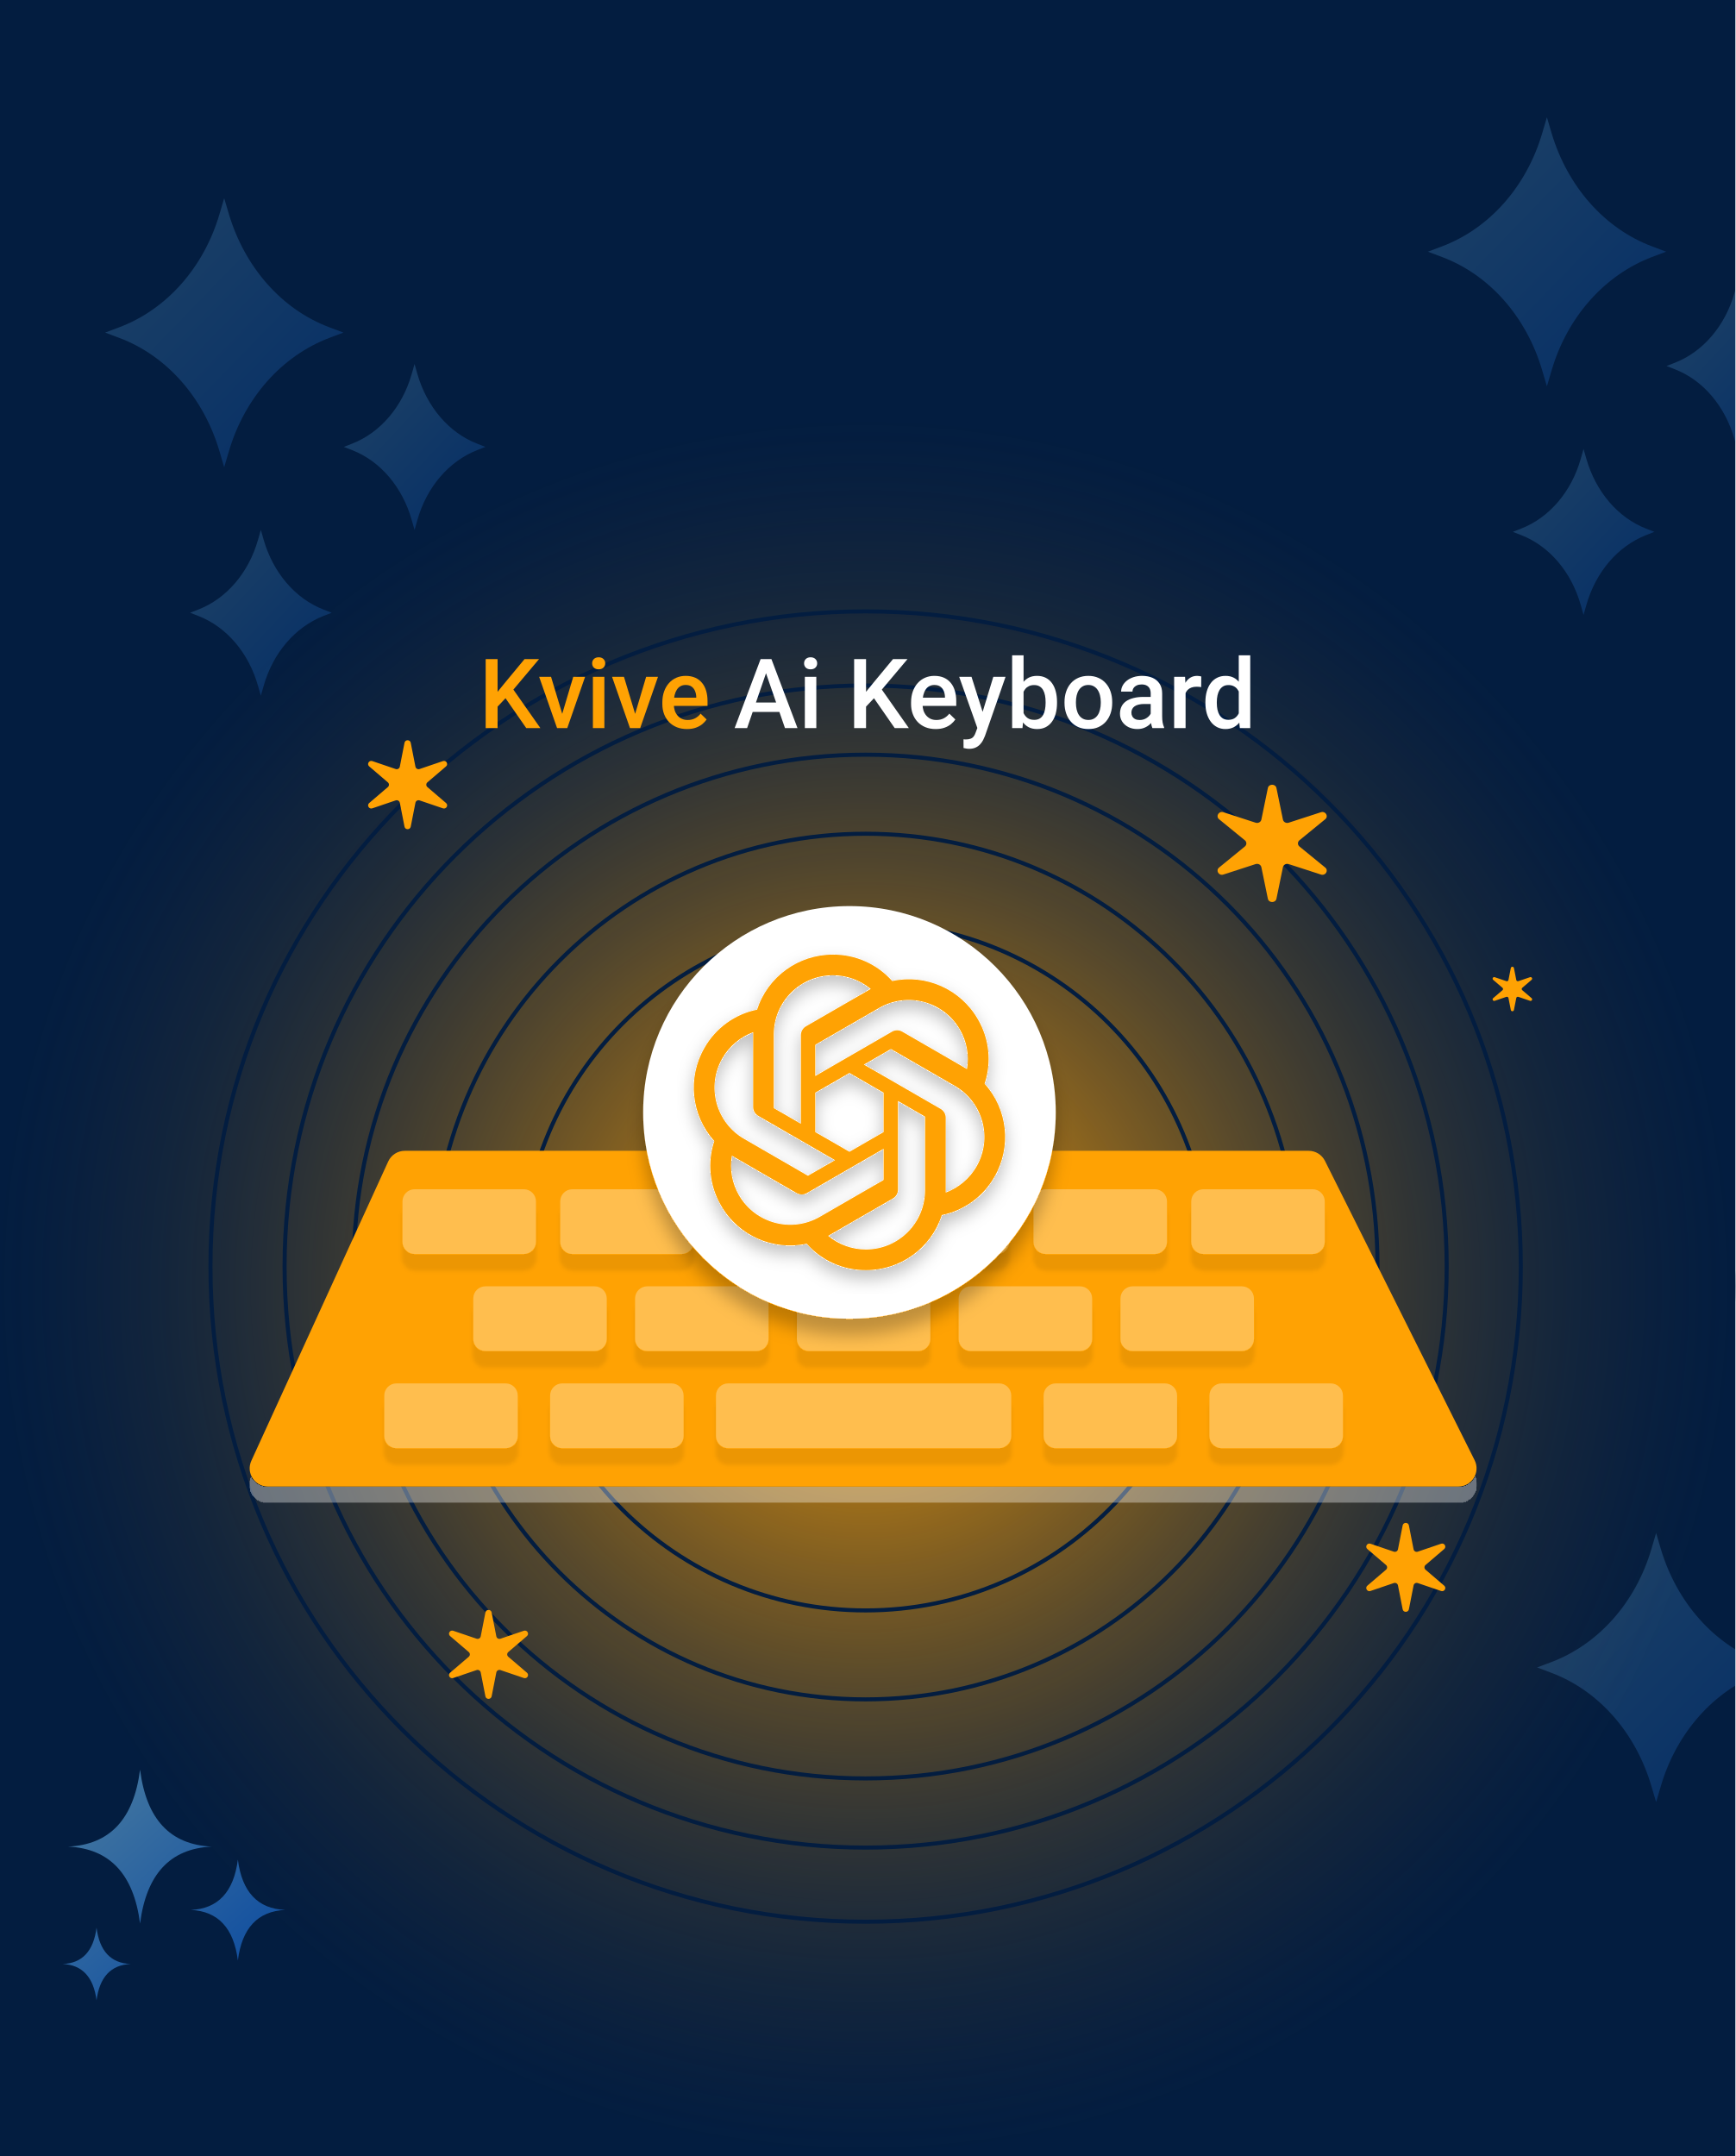
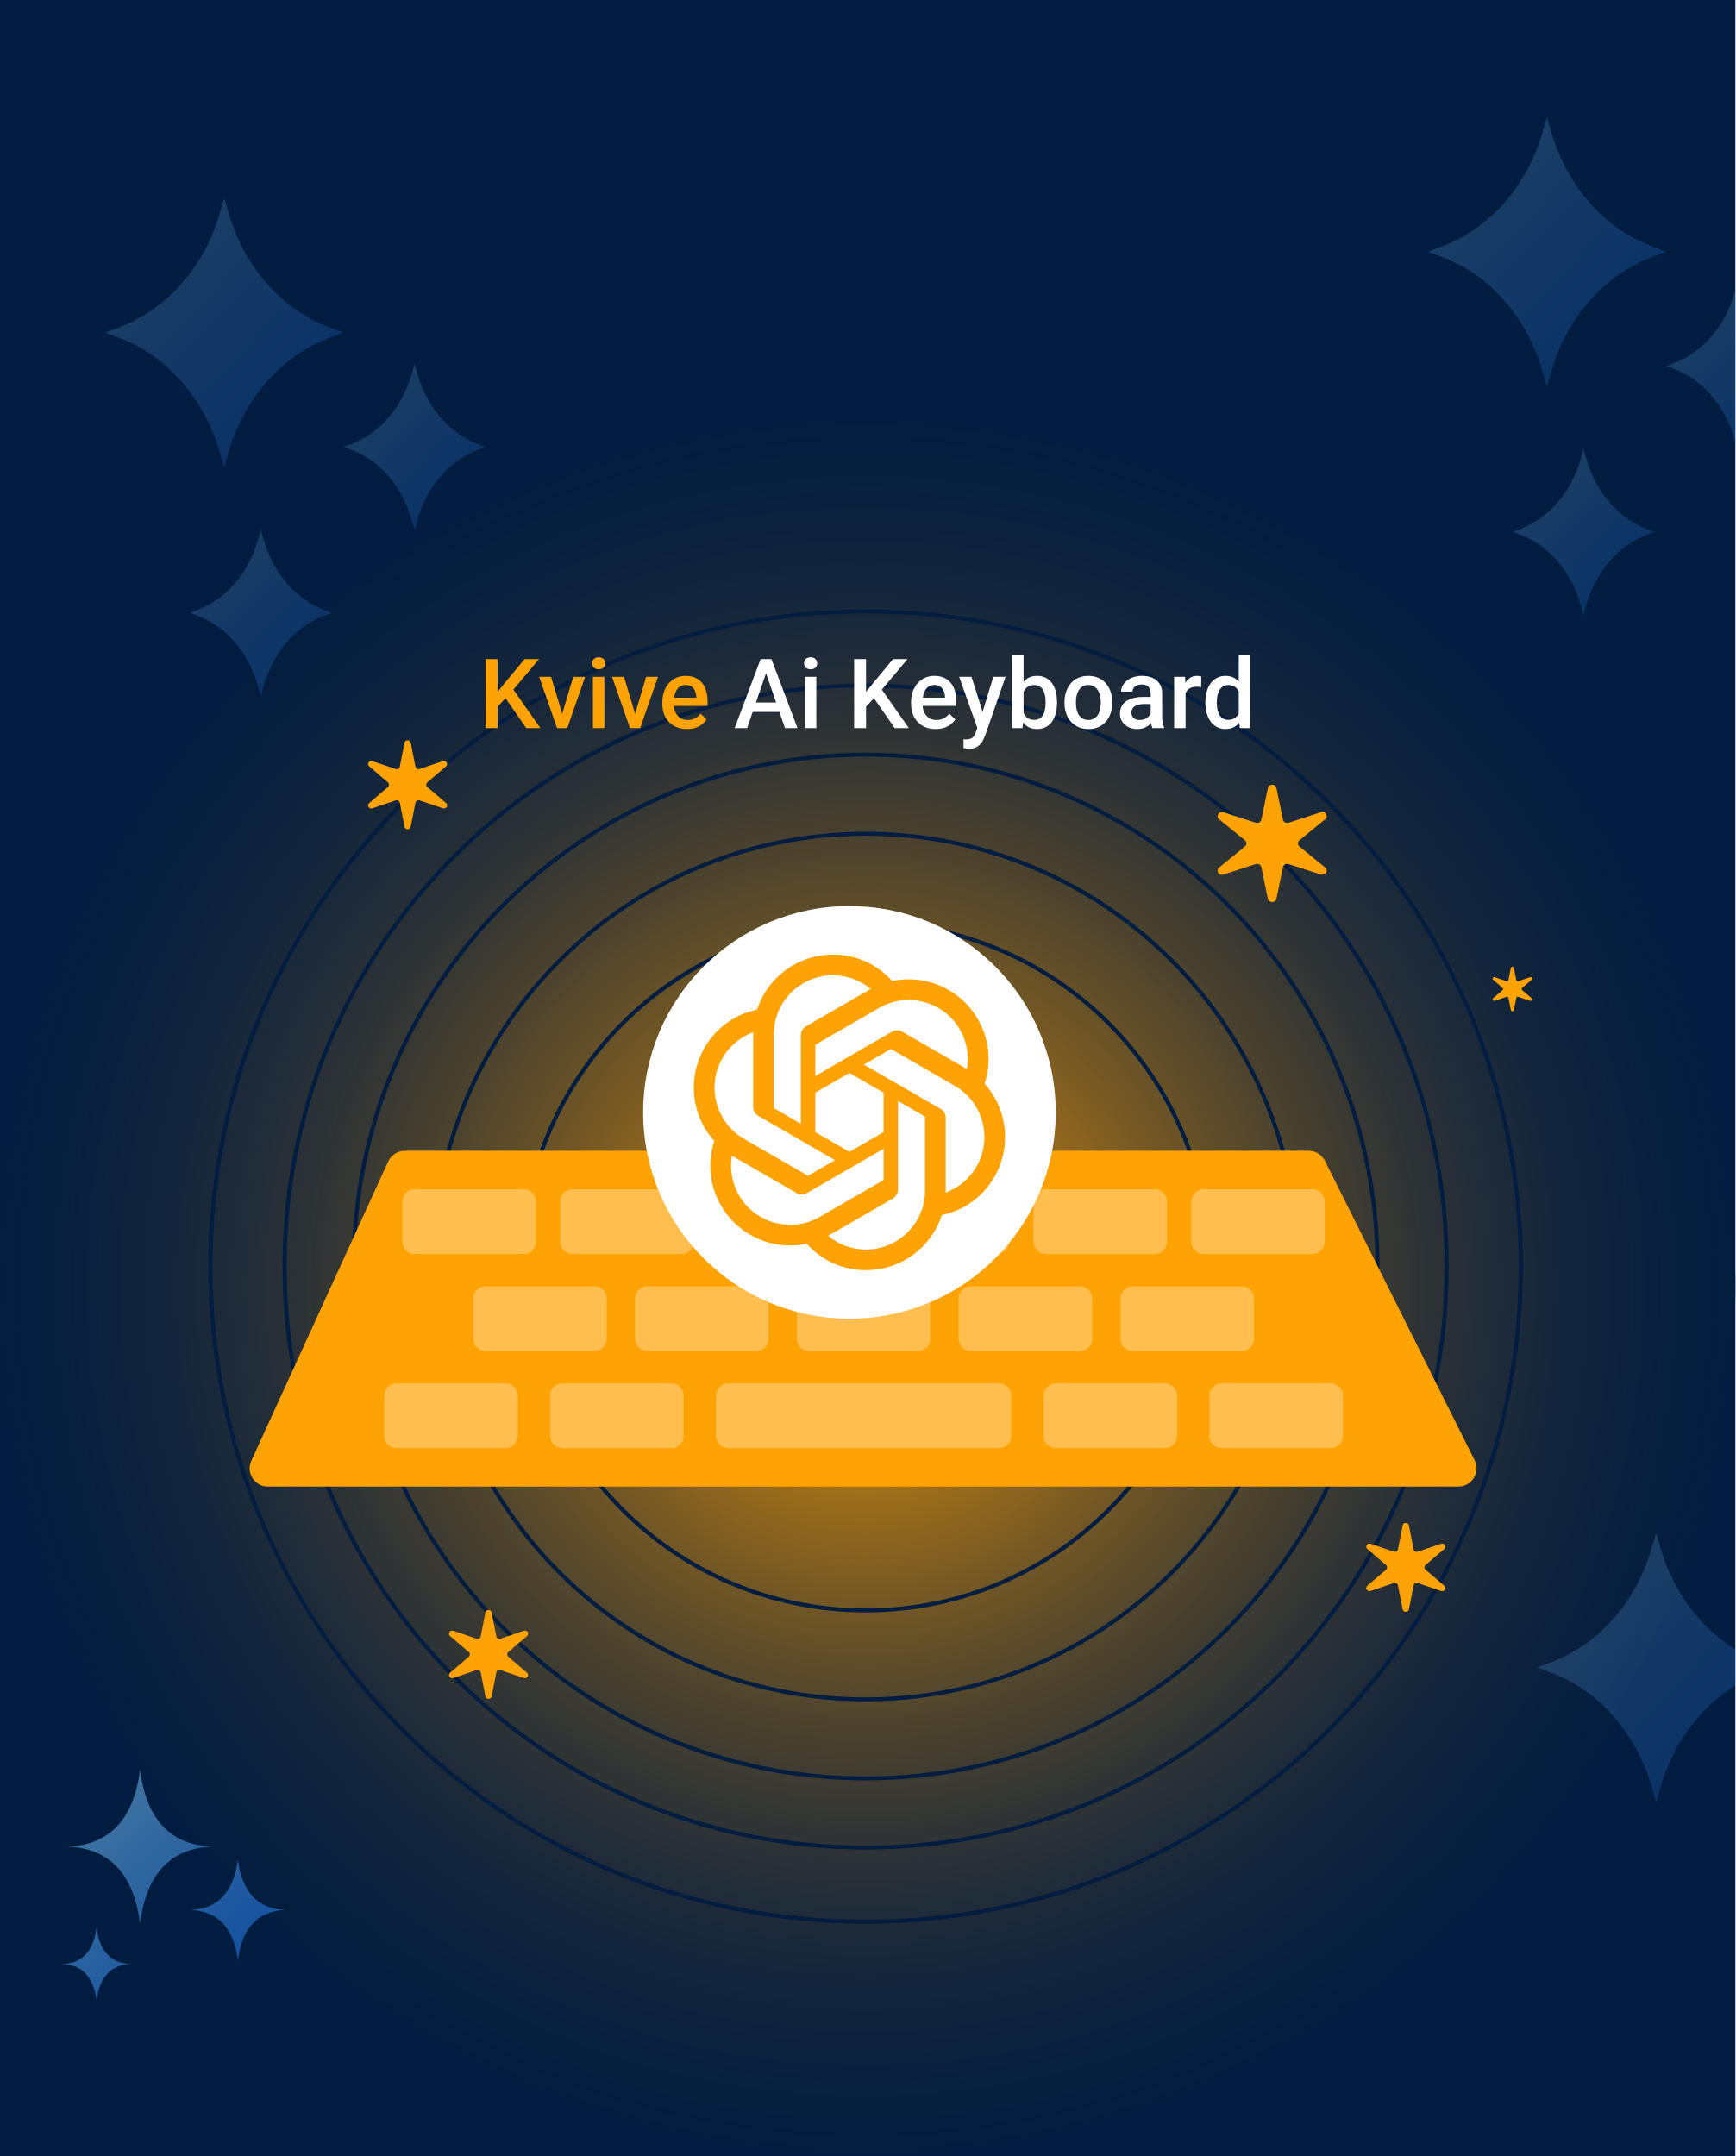
<svg xmlns="http://www.w3.org/2000/svg" width="429" height="533" viewBox="0 0 429 533" fill="none">
  <g clip-path="url(#clip0_759_18098)">
    <rect width="430" height="932" transform="translate(-1 -31)" fill="#031D40" />
    <circle cx="214" cy="318" r="214.5" fill="url(#paint0_radial_759_18098)" stroke="#031D40" />
    <circle cx="214" cy="313.114" r="85.011" stroke="#031D40" />
    <circle cx="214" cy="313.114" r="107" stroke="#031D40" />
    <circle cx="214" cy="313.114" r="126.545" stroke="#031D40" />
    <circle cx="214" cy="313.114" r="143.648" stroke="#031D40" />
    <circle cx="214" cy="313.114" r="161.972" stroke="#031D40" />
    <path opacity="0.2" d="M81.426 80.913C69.688 76.515 60.529 66.115 56.582 52.922L55.424 49L54.266 52.922C50.371 66.175 41.159 76.515 29.474 80.913L26 82.22L29.474 83.528C41.212 87.925 50.371 98.325 54.266 111.578L55.424 115.5L56.582 111.578C60.477 98.325 69.688 87.985 81.426 83.528L84.9 82.22L81.426 80.913Z" fill="url(#paint1_linear_759_18098)" />
    <path opacity="0.2" d="M117.936 109.676C110.961 106.964 105.518 100.552 103.172 92.418L102.484 90L101.796 92.418C99.482 100.589 94.008 106.964 87.064 109.676L85 110.482L87.064 111.288C94.039 113.999 99.482 120.411 101.796 128.582L102.484 131L103.172 128.582C105.487 120.411 110.961 114.036 117.936 111.288L120 110.482L117.936 109.676Z" fill="url(#paint2_linear_759_18098)" />
    <path opacity="0.2" d="M79.936 150.676C72.961 147.964 67.518 141.552 65.172 133.418L64.484 131L63.796 133.418C61.482 141.589 56.008 147.964 49.064 150.676L47 151.482L49.064 152.288C56.039 154.999 61.482 161.411 63.796 169.582L64.484 172L65.172 169.582C67.487 161.411 72.961 155.036 79.936 152.288L82 151.482L79.936 150.676Z" fill="url(#paint3_linear_759_18098)" />
    <path opacity="0.2" d="M408.426 60.913C396.688 56.515 387.529 46.115 383.582 32.922L382.424 29L381.266 32.922C377.371 46.175 368.159 56.515 356.474 60.913L353 62.22L356.474 63.528C368.212 67.925 377.371 78.325 381.266 91.578L382.424 95.5L383.582 91.578C387.477 78.325 396.688 67.985 408.426 63.528L411.9 62.22L408.426 60.913Z" fill="url(#paint4_linear_759_18098)" />
    <path opacity="0.2" d="M444.936 89.676C437.961 86.964 432.518 80.552 430.172 72.418L429.484 70L428.796 72.418C426.482 80.589 421.008 86.964 414.064 89.676L412 90.482L414.064 91.288C421.039 93.999 426.482 100.411 428.796 108.582L429.484 111L430.172 108.582C432.487 100.411 437.961 94.036 444.936 91.288L447 90.482L444.936 89.676Z" fill="url(#paint5_linear_759_18098)" />
    <path opacity="0.2" d="M406.936 130.676C399.961 127.964 394.518 121.552 392.172 113.418L391.484 111L390.796 113.418C388.482 121.589 383.008 127.964 376.064 130.676L374 131.482L376.064 132.288C383.039 134.999 388.482 141.411 390.796 149.582L391.484 152L392.172 149.582C394.487 141.411 399.961 135.036 406.936 132.288L409 131.482L406.936 130.676Z" fill="url(#paint6_linear_759_18098)" />
    <path opacity="0.2" d="M435.426 410.913C423.688 406.515 414.529 396.115 410.582 382.922L409.424 379L408.266 382.922C404.371 396.175 395.159 406.515 383.474 410.913L380 412.22L383.474 413.528C395.212 417.925 404.371 428.325 408.266 441.578L409.424 445.5L410.582 441.578C414.477 428.325 423.688 417.985 435.426 413.528L438.9 412.22L435.426 410.913Z" fill="url(#paint7_linear_759_18098)" />
    <g opacity="0.5">
      <path fill-rule="evenodd" clip-rule="evenodd" d="M34.624 437.5C36.186 449.722 42.026 456.038 52.346 456.513C42.025 456.988 36.186 463.371 34.624 475.525C33.062 463.371 27.155 456.987 16.834 456.513C27.155 456.037 33.062 449.723 34.624 437.5Z" fill="url(#paint8_linear_759_18098)" />
      <path fill-rule="evenodd" clip-rule="evenodd" d="M58.805 459.738C59.824 467.683 63.694 471.892 70.484 472.164C63.694 472.504 59.823 476.646 58.805 484.658C57.786 476.645 53.916 472.504 47.193 472.164C53.916 471.893 57.786 467.683 58.805 459.738Z" fill="url(#paint9_linear_759_18098)" />
      <path fill-rule="evenodd" clip-rule="evenodd" d="M23.867 476.574C24.614 482.346 27.398 485.333 32.287 485.537C27.399 485.741 24.614 488.796 23.867 494.5C23.121 488.796 20.337 485.741 15.516 485.537C20.337 485.333 23.121 482.346 23.867 476.574Z" fill="url(#paint10_linear_759_18098)" />
    </g>
    <path d="M123.012 162.938V180H120.07V162.938H123.012ZM133.266 162.938L126.352 171.152L122.414 175.324L121.898 172.406L124.711 168.938L129.68 162.938H133.266ZM130.102 180L124.488 171.914L126.516 169.91L133.594 180H130.102ZM138.609 177.762L141.715 167.32H144.645L140.238 180H138.41L138.609 177.762ZM136.23 167.32L139.395 177.809L139.547 180H137.719L133.289 167.32H136.23ZM149.414 167.32V180H146.578V167.32H149.414ZM146.391 163.992C146.391 163.562 146.531 163.207 146.812 162.926C147.102 162.637 147.5 162.492 148.008 162.492C148.508 162.492 148.902 162.637 149.191 162.926C149.48 163.207 149.625 163.562 149.625 163.992C149.625 164.414 149.48 164.766 149.191 165.047C148.902 165.328 148.508 165.469 148.008 165.469C147.5 165.469 147.102 165.328 146.812 165.047C146.531 164.766 146.391 164.414 146.391 163.992ZM156.633 177.762L159.738 167.32H162.668L158.262 180H156.434L156.633 177.762ZM154.254 167.32L157.418 177.809L157.57 180H155.742L151.312 167.32H154.254ZM169.84 180.234C168.902 180.234 168.055 180.082 167.297 179.777C166.547 179.465 165.906 179.031 165.375 178.477C164.852 177.922 164.449 177.27 164.168 176.52C163.887 175.77 163.746 174.961 163.746 174.094V173.625C163.746 172.633 163.891 171.734 164.18 170.93C164.469 170.125 164.871 169.438 165.387 168.867C165.902 168.289 166.512 167.848 167.215 167.543C167.918 167.238 168.68 167.086 169.5 167.086C170.406 167.086 171.199 167.238 171.879 167.543C172.559 167.848 173.121 168.277 173.566 168.832C174.02 169.379 174.355 170.031 174.574 170.789C174.801 171.547 174.914 172.383 174.914 173.297V174.504H165.117V172.477H172.125V172.254C172.109 171.746 172.008 171.27 171.82 170.824C171.641 170.379 171.363 170.02 170.988 169.746C170.613 169.473 170.113 169.336 169.488 169.336C169.02 169.336 168.602 169.438 168.234 169.641C167.875 169.836 167.574 170.121 167.332 170.496C167.09 170.871 166.902 171.324 166.77 171.855C166.645 172.379 166.582 172.969 166.582 173.625V174.094C166.582 174.648 166.656 175.164 166.805 175.641C166.961 176.109 167.188 176.52 167.484 176.871C167.781 177.223 168.141 177.5 168.562 177.703C168.984 177.898 169.465 177.996 170.004 177.996C170.684 177.996 171.289 177.859 171.82 177.586C172.352 177.312 172.812 176.926 173.203 176.426L174.691 177.867C174.418 178.266 174.062 178.648 173.625 179.016C173.188 179.375 172.652 179.668 172.02 179.895C171.395 180.121 170.668 180.234 169.84 180.234Z" fill="#FFA203" />
    <path d="M189.797 165.211L184.699 180H181.617L188.039 162.938H190.008L189.797 165.211ZM194.062 180L188.953 165.211L188.73 162.938H190.711L197.156 180H194.062ZM193.816 173.672V176.004H184.535V173.672H193.816ZM201.809 167.32V180H198.973V167.32H201.809ZM198.785 163.992C198.785 163.562 198.926 163.207 199.207 162.926C199.496 162.637 199.895 162.492 200.402 162.492C200.902 162.492 201.297 162.637 201.586 162.926C201.875 163.207 202.02 163.562 202.02 163.992C202.02 164.414 201.875 164.766 201.586 165.047C201.297 165.328 200.902 165.469 200.402 165.469C199.895 165.469 199.496 165.328 199.207 165.047C198.926 164.766 198.785 164.414 198.785 163.992ZM214.102 162.938V180H211.16V162.938H214.102ZM224.355 162.938L217.441 171.152L213.504 175.324L212.988 172.406L215.801 168.938L220.77 162.938H224.355ZM221.191 180L215.578 171.914L217.605 169.91L224.684 180H221.191ZM231.328 180.234C230.391 180.234 229.543 180.082 228.785 179.777C228.035 179.465 227.395 179.031 226.863 178.477C226.34 177.922 225.938 177.27 225.656 176.52C225.375 175.77 225.234 174.961 225.234 174.094V173.625C225.234 172.633 225.379 171.734 225.668 170.93C225.957 170.125 226.359 169.438 226.875 168.867C227.391 168.289 228 167.848 228.703 167.543C229.406 167.238 230.168 167.086 230.988 167.086C231.895 167.086 232.688 167.238 233.367 167.543C234.047 167.848 234.609 168.277 235.055 168.832C235.508 169.379 235.844 170.031 236.062 170.789C236.289 171.547 236.402 172.383 236.402 173.297V174.504H226.605V172.477H233.613V172.254C233.598 171.746 233.496 171.27 233.309 170.824C233.129 170.379 232.852 170.02 232.477 169.746C232.102 169.473 231.602 169.336 230.977 169.336C230.508 169.336 230.09 169.438 229.723 169.641C229.363 169.836 229.062 170.121 228.82 170.496C228.578 170.871 228.391 171.324 228.258 171.855C228.133 172.379 228.07 172.969 228.07 173.625V174.094C228.07 174.648 228.145 175.164 228.293 175.641C228.449 176.109 228.676 176.52 228.973 176.871C229.27 177.223 229.629 177.5 230.051 177.703C230.473 177.898 230.953 177.996 231.492 177.996C232.172 177.996 232.777 177.859 233.309 177.586C233.84 177.312 234.301 176.926 234.691 176.426L236.18 177.867C235.906 178.266 235.551 178.648 235.113 179.016C234.676 179.375 234.141 179.668 233.508 179.895C232.883 180.121 232.156 180.234 231.328 180.234ZM242.121 178.617L245.566 167.32H248.59L243.504 181.934C243.387 182.246 243.234 182.586 243.047 182.953C242.859 183.32 242.613 183.668 242.309 183.996C242.012 184.332 241.641 184.602 241.195 184.805C240.75 185.016 240.211 185.121 239.578 185.121C239.328 185.121 239.086 185.098 238.852 185.051C238.625 185.012 238.41 184.969 238.207 184.922L238.195 182.766C238.273 182.773 238.367 182.781 238.477 182.789C238.594 182.797 238.688 182.801 238.758 182.801C239.227 182.801 239.617 182.742 239.93 182.625C240.242 182.516 240.496 182.336 240.691 182.086C240.895 181.836 241.066 181.5 241.207 181.078L242.121 178.617ZM240.176 167.32L243.188 176.812L243.691 179.789L241.734 180.293L237.129 167.32H240.176ZM250.219 162H253.043V177.293L252.773 180H250.219V162ZM261.316 173.543V173.789C261.316 174.727 261.211 175.59 261 176.379C260.797 177.16 260.484 177.84 260.062 178.418C259.648 178.996 259.133 179.445 258.516 179.766C257.906 180.078 257.199 180.234 256.395 180.234C255.605 180.234 254.918 180.086 254.332 179.789C253.746 179.492 253.254 179.07 252.855 178.523C252.465 177.977 252.148 177.324 251.906 176.566C251.664 175.809 251.492 174.973 251.391 174.059V173.273C251.492 172.352 251.664 171.516 251.906 170.766C252.148 170.008 252.465 169.355 252.855 168.809C253.254 168.254 253.742 167.828 254.32 167.531C254.906 167.234 255.59 167.086 256.371 167.086C257.184 167.086 257.898 167.242 258.516 167.555C259.141 167.867 259.66 168.312 260.074 168.891C260.488 169.461 260.797 170.141 261 170.93C261.211 171.719 261.316 172.59 261.316 173.543ZM258.492 173.789V173.543C258.492 172.973 258.445 172.438 258.352 171.938C258.258 171.43 258.102 170.984 257.883 170.602C257.672 170.219 257.383 169.918 257.016 169.699C256.656 169.473 256.207 169.359 255.668 169.359C255.168 169.359 254.738 169.445 254.379 169.617C254.02 169.789 253.719 170.023 253.477 170.32C253.234 170.617 253.043 170.961 252.902 171.352C252.77 171.742 252.68 172.164 252.633 172.617V174.738C252.703 175.324 252.852 175.863 253.078 176.355C253.312 176.84 253.641 177.23 254.062 177.527C254.484 177.816 255.027 177.961 255.691 177.961C256.215 177.961 256.656 177.855 257.016 177.645C257.375 177.434 257.66 177.141 257.871 176.766C258.09 176.383 258.246 175.938 258.34 175.43C258.441 174.922 258.492 174.375 258.492 173.789ZM263.168 173.801V173.531C263.168 172.617 263.301 171.77 263.566 170.988C263.832 170.199 264.215 169.516 264.715 168.938C265.223 168.352 265.84 167.898 266.566 167.578C267.301 167.25 268.129 167.086 269.051 167.086C269.98 167.086 270.809 167.25 271.535 167.578C272.27 167.898 272.891 168.352 273.398 168.938C273.906 169.516 274.293 170.199 274.559 170.988C274.824 171.77 274.957 172.617 274.957 173.531V173.801C274.957 174.715 274.824 175.562 274.559 176.344C274.293 177.125 273.906 177.809 273.398 178.395C272.891 178.973 272.273 179.426 271.547 179.754C270.82 180.074 269.996 180.234 269.074 180.234C268.145 180.234 267.312 180.074 266.578 179.754C265.852 179.426 265.234 178.973 264.727 178.395C264.219 177.809 263.832 177.125 263.566 176.344C263.301 175.562 263.168 174.715 263.168 173.801ZM265.992 173.531V173.801C265.992 174.371 266.051 174.91 266.168 175.418C266.285 175.926 266.469 176.371 266.719 176.754C266.969 177.137 267.289 177.438 267.68 177.656C268.07 177.875 268.535 177.984 269.074 177.984C269.598 177.984 270.051 177.875 270.434 177.656C270.824 177.438 271.145 177.137 271.395 176.754C271.645 176.371 271.828 175.926 271.945 175.418C272.07 174.91 272.133 174.371 272.133 173.801V173.531C272.133 172.969 272.07 172.438 271.945 171.938C271.828 171.43 271.641 170.98 271.383 170.59C271.133 170.199 270.812 169.895 270.422 169.676C270.039 169.449 269.582 169.336 269.051 169.336C268.52 169.336 268.059 169.449 267.668 169.676C267.285 169.895 266.969 170.199 266.719 170.59C266.469 170.98 266.285 171.43 266.168 171.938C266.051 172.438 265.992 172.969 265.992 173.531ZM284.473 177.457V171.41C284.473 170.957 284.391 170.566 284.227 170.238C284.062 169.91 283.812 169.656 283.477 169.477C283.148 169.297 282.734 169.207 282.234 169.207C281.773 169.207 281.375 169.285 281.039 169.441C280.703 169.598 280.441 169.809 280.254 170.074C280.066 170.34 279.973 170.641 279.973 170.977H277.16C277.16 170.477 277.281 169.992 277.523 169.523C277.766 169.055 278.117 168.637 278.578 168.27C279.039 167.902 279.59 167.613 280.23 167.402C280.871 167.191 281.59 167.086 282.387 167.086C283.34 167.086 284.184 167.246 284.918 167.566C285.66 167.887 286.242 168.371 286.664 169.02C287.094 169.66 287.309 170.465 287.309 171.434V177.07C287.309 177.648 287.348 178.168 287.426 178.629C287.512 179.082 287.633 179.477 287.789 179.812V180H284.895C284.762 179.695 284.656 179.309 284.578 178.84C284.508 178.363 284.473 177.902 284.473 177.457ZM284.883 172.289L284.906 174.035H282.879C282.355 174.035 281.895 174.086 281.496 174.188C281.098 174.281 280.766 174.422 280.5 174.609C280.234 174.797 280.035 175.023 279.902 175.289C279.77 175.555 279.703 175.855 279.703 176.191C279.703 176.527 279.781 176.836 279.938 177.117C280.094 177.391 280.32 177.605 280.617 177.762C280.922 177.918 281.289 177.996 281.719 177.996C282.297 177.996 282.801 177.879 283.23 177.645C283.668 177.402 284.012 177.109 284.262 176.766C284.512 176.414 284.645 176.082 284.66 175.77L285.574 177.023C285.48 177.344 285.32 177.688 285.094 178.055C284.867 178.422 284.57 178.773 284.203 179.109C283.844 179.438 283.41 179.707 282.902 179.918C282.402 180.129 281.824 180.234 281.168 180.234C280.34 180.234 279.602 180.07 278.953 179.742C278.305 179.406 277.797 178.957 277.43 178.395C277.062 177.824 276.879 177.18 276.879 176.461C276.879 175.789 277.004 175.195 277.254 174.68C277.512 174.156 277.887 173.719 278.379 173.367C278.879 173.016 279.488 172.75 280.207 172.57C280.926 172.383 281.746 172.289 282.668 172.289H284.883ZM293.098 169.734V180H290.273V167.32H292.969L293.098 169.734ZM296.977 167.238L296.953 169.863C296.781 169.832 296.594 169.809 296.391 169.793C296.195 169.777 296 169.77 295.805 169.77C295.32 169.77 294.895 169.84 294.527 169.98C294.16 170.113 293.852 170.309 293.602 170.566C293.359 170.816 293.172 171.121 293.039 171.48C292.906 171.84 292.828 172.242 292.805 172.688L292.16 172.734C292.16 171.938 292.238 171.199 292.395 170.52C292.551 169.84 292.785 169.242 293.098 168.727C293.418 168.211 293.816 167.809 294.293 167.52C294.777 167.23 295.336 167.086 295.969 167.086C296.141 167.086 296.324 167.102 296.52 167.133C296.723 167.164 296.875 167.199 296.977 167.238ZM306.246 177.375V162H309.082V180H306.516L306.246 177.375ZM297.996 173.801V173.555C297.996 172.594 298.109 171.719 298.336 170.93C298.562 170.133 298.891 169.449 299.32 168.879C299.75 168.301 300.273 167.859 300.891 167.555C301.508 167.242 302.203 167.086 302.977 167.086C303.742 167.086 304.414 167.234 304.992 167.531C305.57 167.828 306.062 168.254 306.469 168.809C306.875 169.355 307.199 170.012 307.441 170.777C307.684 171.535 307.855 172.379 307.957 173.309V174.094C307.855 175 307.684 175.828 307.441 176.578C307.199 177.328 306.875 177.977 306.469 178.523C306.062 179.07 305.566 179.492 304.98 179.789C304.402 180.086 303.727 180.234 302.953 180.234C302.188 180.234 301.496 180.074 300.879 179.754C300.27 179.434 299.75 178.984 299.32 178.406C298.891 177.828 298.562 177.148 298.336 176.367C298.109 175.578 297.996 174.723 297.996 173.801ZM300.82 173.555V173.801C300.82 174.379 300.871 174.918 300.973 175.418C301.082 175.918 301.25 176.359 301.477 176.742C301.703 177.117 301.996 177.414 302.355 177.633C302.723 177.844 303.16 177.949 303.668 177.949C304.309 177.949 304.836 177.809 305.25 177.527C305.664 177.246 305.988 176.867 306.223 176.391C306.465 175.906 306.629 175.367 306.715 174.773V172.652C306.668 172.191 306.57 171.762 306.422 171.363C306.281 170.965 306.09 170.617 305.848 170.32C305.605 170.016 305.305 169.781 304.945 169.617C304.594 169.445 304.176 169.359 303.691 169.359C303.176 169.359 302.738 169.469 302.379 169.688C302.02 169.906 301.723 170.207 301.488 170.59C301.262 170.973 301.094 171.418 300.984 171.926C300.875 172.434 300.82 172.977 300.82 173.555Z" fill="white" />
-     <g filter="url(#filter0_d_759_18098)">
+     <g>
      <path d="M364.106 361.211L327.106 287.211C326.428 285.856 325.043 285 323.528 285H100.069C98.504 285 97.082 285.913 96.431 287.336L62.59 361.336C61.379 363.986 63.315 367 66.228 367H360.528C363.501 367 365.435 363.871 364.106 361.211Z" fill="#FFA203" />
      <path d="M364.106 361.211L327.106 287.211C326.428 285.856 325.043 285 323.528 285H100.069C98.504 285 97.082 285.913 96.431 287.336L62.59 361.336C61.379 363.986 63.315 367 66.228 367H360.528C363.501 367 365.435 363.871 364.106 361.211Z" stroke="#FFA203" />
    </g>
-     <g opacity="0.3" filter="url(#filter1_d_759_18098)">
+     <g opacity="0.3">
      <rect x="99.5" y="294" width="33" height="16" rx="3" fill="white" />
    </g>
-     <g opacity="0.3" filter="url(#filter2_d_759_18098)">
+     <g opacity="0.3">
      <path d="M138.5 297C138.5 295.343 139.843 294 141.5 294H168.5C170.157 294 171.5 295.343 171.5 297V307C171.5 308.657 170.157 310 168.5 310H141.5C139.843 310 138.5 308.657 138.5 307V297Z" fill="white" />
    </g>
    <rect opacity="0.3" x="177.5" y="294" width="33" height="16" rx="3" fill="white" />
-     <g opacity="0.3" filter="url(#filter3_d_759_18098)">
+     <g opacity="0.3">
      <rect x="216.5" y="294" width="33" height="16" rx="3" fill="white" />
    </g>
-     <g opacity="0.3" filter="url(#filter4_d_759_18098)">
+     <g opacity="0.3">
      <rect x="255.5" y="294" width="33" height="16" rx="3" fill="white" />
    </g>
-     <g opacity="0.3" filter="url(#filter5_d_759_18098)">
+     <g opacity="0.3">
      <rect x="294.5" y="294" width="33" height="16" rx="3" fill="white" />
    </g>
-     <g opacity="0.3" filter="url(#filter6_d_759_18098)">
+     <g opacity="0.3">
      <rect x="117" y="318" width="33" height="16" rx="3" fill="white" />
    </g>
-     <g opacity="0.3" filter="url(#filter7_d_759_18098)">
+     <g opacity="0.3">
      <rect x="157" y="318" width="33" height="16" rx="3" fill="white" />
    </g>
-     <g opacity="0.3" filter="url(#filter8_d_759_18098)">
+     <g opacity="0.3">
      <rect x="197" y="318" width="33" height="16" rx="3" fill="white" />
    </g>
-     <g opacity="0.3" filter="url(#filter9_d_759_18098)">
+     <g opacity="0.3">
      <rect x="237" y="318" width="33" height="16" rx="3" fill="white" />
    </g>
-     <g opacity="0.3" filter="url(#filter10_d_759_18098)">
+     <g opacity="0.3">
      <rect x="277" y="318" width="33" height="16" rx="3" fill="white" />
    </g>
-     <g opacity="0.3" filter="url(#filter11_d_759_18098)">
+     <g opacity="0.3">
      <rect x="95" y="342" width="33" height="16" rx="3" fill="white" />
    </g>
-     <g opacity="0.3" filter="url(#filter12_d_759_18098)">
+     <g opacity="0.3">
      <rect x="136" y="342" width="33" height="16" rx="3" fill="white" />
    </g>
-     <g opacity="0.3" filter="url(#filter13_d_759_18098)">
+     <g opacity="0.3">
      <rect x="177" y="342" width="73" height="16" rx="3" fill="white" />
    </g>
-     <g opacity="0.3" filter="url(#filter14_d_759_18098)">
+     <g opacity="0.3">
      <rect x="258" y="342" width="33" height="16" rx="3" fill="white" />
    </g>
-     <g opacity="0.3" filter="url(#filter15_d_759_18098)">
+     <g opacity="0.3">
      <rect x="299" y="342" width="33" height="16" rx="3" fill="white" />
    </g>
    <path d="M100.003 183.625C100.167 182.792 101.378 182.792 101.542 183.625L102.703 189.534C102.794 189.995 103.277 190.27 103.728 190.117L109.501 188.153C110.316 187.876 110.921 188.91 110.271 189.466L105.658 193.411C105.298 193.719 105.298 194.27 105.658 194.577L110.271 198.522C110.921 199.079 110.316 200.112 109.501 199.835L103.728 197.872C103.277 197.719 102.794 197.994 102.703 198.455L101.542 204.363C101.378 205.197 100.167 205.197 100.003 204.363L98.842 198.455C98.752 197.994 98.268 197.719 97.817 197.872L92.044 199.835C91.23 200.112 90.624 199.079 91.275 198.522L95.887 194.577C96.247 194.27 96.247 193.719 95.887 193.411L91.275 189.466C90.624 188.91 91.23 187.876 92.044 188.153L97.817 190.117C98.268 190.27 98.752 189.995 98.842 189.534L100.003 183.625Z" fill="#FFA203" />
    <path d="M346.765 377.108C346.929 376.275 348.14 376.275 348.304 377.108L349.465 383.017C349.555 383.478 350.039 383.753 350.49 383.6L356.263 381.636C357.078 381.359 357.683 382.393 357.032 382.949L352.42 386.894C352.06 387.202 352.06 387.753 352.42 388.06L357.032 392.005C357.683 392.562 357.078 393.595 356.263 393.318L350.49 391.355C350.039 391.202 349.555 391.477 349.465 391.938L348.304 397.846C348.14 398.68 346.929 398.68 346.765 397.846L345.604 391.938C345.514 391.477 345.03 391.202 344.579 391.355L338.806 393.318C337.991 393.595 337.386 392.562 338.037 392.005L342.649 388.06C343.009 387.753 343.009 387.202 342.649 386.894L338.037 382.949C337.386 382.393 337.991 381.359 338.806 381.636L344.579 383.6C345.03 383.753 345.514 383.478 345.604 383.017L346.765 377.108Z" fill="#FFA203" />
    <path d="M120.003 398.625C120.167 397.792 121.378 397.792 121.542 398.625L122.703 404.534C122.794 404.995 123.277 405.27 123.728 405.117L129.501 403.153C130.316 402.876 130.921 403.91 130.271 404.466L125.658 408.411C125.298 408.719 125.298 409.27 125.658 409.577L130.271 413.522C130.921 414.079 130.316 415.112 129.501 414.835L123.728 412.872C123.277 412.719 122.794 412.994 122.703 413.455L121.542 419.363C121.378 420.197 120.167 420.197 120.003 419.363L118.842 413.455C118.752 412.994 118.268 412.719 117.818 412.872L112.044 414.835C111.229 415.112 110.624 414.079 111.275 413.522L115.887 409.577C116.247 409.27 116.247 408.719 115.887 408.411L111.275 404.466C110.624 403.91 111.229 402.876 112.044 403.153L117.818 405.117C118.268 405.27 118.752 404.995 118.842 404.534L120.003 398.625Z" fill="#FFA203" />
    <path d="M313.437 194.825C313.664 193.725 315.336 193.725 315.563 194.825L317.167 202.617C317.292 203.225 317.96 203.588 318.582 203.386L326.558 200.797C327.683 200.431 328.519 201.794 327.62 202.528L321.249 207.731C320.752 208.137 320.752 208.863 321.249 209.269L327.62 214.472C328.519 215.206 327.683 216.569 326.558 216.203L318.582 213.614C317.96 213.412 317.292 213.775 317.167 214.383L315.563 222.175C315.336 223.275 313.664 223.275 313.437 222.175L311.833 214.383C311.708 213.775 311.04 213.412 310.418 213.614L302.442 216.203C301.317 216.569 300.481 215.206 301.38 214.472L307.751 209.269C308.248 208.863 308.248 208.137 307.751 207.731L301.38 202.528C300.481 201.794 301.317 200.431 302.442 200.797L310.418 203.386C311.04 203.588 311.708 203.225 311.833 202.617L313.437 194.825Z" fill="#FFA203" />
    <path d="M373.502 239.313C373.584 238.896 374.189 238.896 374.271 239.313L374.852 242.267C374.897 242.497 375.139 242.635 375.364 242.558L378.251 241.577C378.658 241.438 378.961 241.955 378.635 242.233L376.329 244.206C376.149 244.36 376.149 244.635 376.329 244.789L378.635 246.761C378.961 247.04 378.658 247.556 378.251 247.418L375.364 246.436C375.139 246.359 374.897 246.497 374.852 246.727L374.271 249.682C374.189 250.099 373.584 250.099 373.502 249.682L372.921 246.727C372.876 246.497 372.634 246.359 372.409 246.436L369.522 247.418C369.115 247.556 368.812 247.04 369.137 246.761L371.444 244.789C371.624 244.635 371.624 244.36 371.444 244.206L369.137 242.233C368.812 241.955 369.115 241.438 369.522 241.577L372.409 242.558C372.634 242.635 372.876 242.497 372.921 242.267L373.502 239.313Z" fill="#FFA203" />
-     <g filter="url(#filter16_d_759_18098)">
+     <g>
      <circle cx="210" cy="275" r="51" fill="white" />
    </g>
-     <g filter="url(#filter17_d_759_18098)">
+     <g>
      <path d="M243.408 267.925C245.177 262.614 244.568 256.795 241.738 251.964C237.482 244.554 228.926 240.741 220.57 242.536C216.853 238.348 211.513 235.966 205.913 236C197.372 235.981 189.794 241.48 187.166 249.607C181.679 250.731 176.943 254.165 174.172 259.033C169.884 266.424 170.861 275.74 176.59 282.077C174.82 287.389 175.429 293.207 178.259 298.038C182.515 305.449 191.071 309.261 199.427 307.467C203.142 311.655 208.485 314.036 214.084 314C222.63 314.021 230.211 308.517 232.839 300.383C238.326 299.26 243.062 295.825 245.833 290.957C250.116 283.567 249.136 274.258 243.41 267.92L243.408 267.925ZM214.089 308.903C210.669 308.908 207.356 307.711 204.731 305.519C204.851 305.456 205.058 305.342 205.192 305.259L220.724 296.289C221.519 295.838 222.006 294.992 222.001 294.078V272.181L228.566 275.971C228.636 276.005 228.683 276.074 228.692 276.152V294.285C228.683 302.348 222.152 308.886 214.089 308.903ZM182.683 295.489C180.97 292.53 180.353 289.061 180.941 285.695C181.055 285.763 181.258 285.887 181.401 285.97L196.933 294.94C197.721 295.401 198.696 295.401 199.485 294.94L218.447 283.991V291.572C218.452 291.65 218.416 291.725 218.355 291.774L202.654 300.839C195.661 304.866 186.73 302.472 182.686 295.489L182.683 295.489ZM178.596 261.585C180.302 258.621 182.996 256.354 186.203 255.177C186.203 255.311 186.196 255.547 186.196 255.713V273.656C186.191 274.567 186.679 275.413 187.471 275.864L206.433 286.811L199.868 290.602C199.802 290.645 199.72 290.653 199.646 290.621L183.944 281.548C176.965 277.507 174.571 268.578 178.593 261.587L178.596 261.585ZM232.529 274.136L213.567 263.186L220.132 259.398C220.197 259.355 220.28 259.347 220.353 259.379L236.056 268.444C243.047 272.483 245.443 281.427 241.404 288.418C239.695 291.377 237.004 293.644 233.799 294.823V276.344C233.806 275.433 233.321 274.589 232.531 274.136H232.529ZM239.062 264.303C238.947 264.232 238.745 264.11 238.601 264.027L223.069 255.057C222.282 254.596 221.307 254.596 220.517 255.057L201.555 266.007V258.426C201.55 258.348 201.587 258.272 201.648 258.223L217.348 249.166C224.341 245.131 233.282 247.532 237.314 254.528C239.018 257.483 239.634 260.941 239.057 264.303H239.062ZM197.987 277.814L191.42 274.024C191.349 273.99 191.303 273.921 191.293 273.843V255.71C191.298 247.637 197.848 241.095 205.921 241.1C209.336 241.1 212.641 242.299 215.266 244.483C215.147 244.546 214.942 244.661 214.806 244.744L199.274 253.714C198.479 254.165 197.991 255.008 197.996 255.922L197.987 277.809V277.814ZM201.553 270.126L209.999 265.248L218.445 270.124V279.876L209.999 284.751L201.553 279.876V270.126Z" fill="#FFA203" />
    </g>
  </g>
  <defs>
-     <filter id="filter0_d_759_18098" x="61.723" y="284.5" width="303.311" height="87" filterUnits="userSpaceOnUse" color-interpolation-filters="sRGB">
-       <feFlood flood-opacity="0" result="BackgroundImageFix" />
-       <feColorMatrix in="SourceAlpha" type="matrix" values="0 0 0 0 0 0 0 0 0 0 0 0 0 0 0 0 0 0 127 0" result="hardAlpha" />
-       <feOffset dy="4" />
-       <feComposite in2="hardAlpha" operator="out" />
-       <feColorMatrix type="matrix" values="0 0 0 0 1 0 0 0 0 1 0 0 0 0 1 0 0 0 0.35 0" />
-       <feBlend mode="normal" in2="BackgroundImageFix" result="effect1_dropShadow_759_18098" />
-       <feBlend mode="normal" in="SourceGraphic" in2="effect1_dropShadow_759_18098" result="shape" />
-     </filter>
-     <filter id="filter1_d_759_18098" x="98.5" y="294" width="35" height="21" filterUnits="userSpaceOnUse" color-interpolation-filters="sRGB">
-       <feFlood flood-opacity="0" result="BackgroundImageFix" />
-       <feColorMatrix in="SourceAlpha" type="matrix" values="0 0 0 0 0 0 0 0 0 0 0 0 0 0 0 0 0 0 127 0" result="hardAlpha" />
-       <feOffset dy="4" />
-       <feGaussianBlur stdDeviation="0.5" />
-       <feComposite in2="hardAlpha" operator="out" />
-       <feColorMatrix type="matrix" values="0 0 0 0 0 0 0 0 0 0 0 0 0 0 0 0 0 0 0.25 0" />
-       <feBlend mode="normal" in2="BackgroundImageFix" result="effect1_dropShadow_759_18098" />
-       <feBlend mode="normal" in="SourceGraphic" in2="effect1_dropShadow_759_18098" result="shape" />
-     </filter>
-     <filter id="filter2_d_759_18098" x="137.5" y="294" width="35" height="21" filterUnits="userSpaceOnUse" color-interpolation-filters="sRGB">
-       <feFlood flood-opacity="0" result="BackgroundImageFix" />
-       <feColorMatrix in="SourceAlpha" type="matrix" values="0 0 0 0 0 0 0 0 0 0 0 0 0 0 0 0 0 0 127 0" result="hardAlpha" />
-       <feOffset dy="4" />
-       <feGaussianBlur stdDeviation="0.5" />
-       <feComposite in2="hardAlpha" operator="out" />
-       <feColorMatrix type="matrix" values="0 0 0 0 0 0 0 0 0 0 0 0 0 0 0 0 0 0 0.25 0" />
-       <feBlend mode="normal" in2="BackgroundImageFix" result="effect1_dropShadow_759_18098" />
-       <feBlend mode="normal" in="SourceGraphic" in2="effect1_dropShadow_759_18098" result="shape" />
-     </filter>
-     <filter id="filter3_d_759_18098" x="215.5" y="294" width="35" height="21" filterUnits="userSpaceOnUse" color-interpolation-filters="sRGB">
-       <feFlood flood-opacity="0" result="BackgroundImageFix" />
-       <feColorMatrix in="SourceAlpha" type="matrix" values="0 0 0 0 0 0 0 0 0 0 0 0 0 0 0 0 0 0 127 0" result="hardAlpha" />
-       <feOffset dy="4" />
-       <feGaussianBlur stdDeviation="0.5" />
-       <feComposite in2="hardAlpha" operator="out" />
-       <feColorMatrix type="matrix" values="0 0 0 0 0 0 0 0 0 0 0 0 0 0 0 0 0 0 0.25 0" />
-       <feBlend mode="normal" in2="BackgroundImageFix" result="effect1_dropShadow_759_18098" />
-       <feBlend mode="normal" in="SourceGraphic" in2="effect1_dropShadow_759_18098" result="shape" />
-     </filter>
-     <filter id="filter4_d_759_18098" x="254.5" y="294" width="35" height="21" filterUnits="userSpaceOnUse" color-interpolation-filters="sRGB">
-       <feFlood flood-opacity="0" result="BackgroundImageFix" />
-       <feColorMatrix in="SourceAlpha" type="matrix" values="0 0 0 0 0 0 0 0 0 0 0 0 0 0 0 0 0 0 127 0" result="hardAlpha" />
-       <feOffset dy="4" />
-       <feGaussianBlur stdDeviation="0.5" />
-       <feComposite in2="hardAlpha" operator="out" />
-       <feColorMatrix type="matrix" values="0 0 0 0 0 0 0 0 0 0 0 0 0 0 0 0 0 0 0.25 0" />
-       <feBlend mode="normal" in2="BackgroundImageFix" result="effect1_dropShadow_759_18098" />
-       <feBlend mode="normal" in="SourceGraphic" in2="effect1_dropShadow_759_18098" result="shape" />
-     </filter>
-     <filter id="filter5_d_759_18098" x="293.5" y="294" width="35" height="21" filterUnits="userSpaceOnUse" color-interpolation-filters="sRGB">
-       <feFlood flood-opacity="0" result="BackgroundImageFix" />
-       <feColorMatrix in="SourceAlpha" type="matrix" values="0 0 0 0 0 0 0 0 0 0 0 0 0 0 0 0 0 0 127 0" result="hardAlpha" />
-       <feOffset dy="4" />
-       <feGaussianBlur stdDeviation="0.5" />
-       <feComposite in2="hardAlpha" operator="out" />
-       <feColorMatrix type="matrix" values="0 0 0 0 0 0 0 0 0 0 0 0 0 0 0 0 0 0 0.25 0" />
-       <feBlend mode="normal" in2="BackgroundImageFix" result="effect1_dropShadow_759_18098" />
-       <feBlend mode="normal" in="SourceGraphic" in2="effect1_dropShadow_759_18098" result="shape" />
-     </filter>
-     <filter id="filter6_d_759_18098" x="116" y="318" width="35" height="21" filterUnits="userSpaceOnUse" color-interpolation-filters="sRGB">
-       <feFlood flood-opacity="0" result="BackgroundImageFix" />
-       <feColorMatrix in="SourceAlpha" type="matrix" values="0 0 0 0 0 0 0 0 0 0 0 0 0 0 0 0 0 0 127 0" result="hardAlpha" />
-       <feOffset dy="4" />
-       <feGaussianBlur stdDeviation="0.5" />
-       <feComposite in2="hardAlpha" operator="out" />
-       <feColorMatrix type="matrix" values="0 0 0 0 0 0 0 0 0 0 0 0 0 0 0 0 0 0 0.25 0" />
-       <feBlend mode="normal" in2="BackgroundImageFix" result="effect1_dropShadow_759_18098" />
-       <feBlend mode="normal" in="SourceGraphic" in2="effect1_dropShadow_759_18098" result="shape" />
-     </filter>
-     <filter id="filter7_d_759_18098" x="156" y="318" width="35" height="21" filterUnits="userSpaceOnUse" color-interpolation-filters="sRGB">
-       <feFlood flood-opacity="0" result="BackgroundImageFix" />
-       <feColorMatrix in="SourceAlpha" type="matrix" values="0 0 0 0 0 0 0 0 0 0 0 0 0 0 0 0 0 0 127 0" result="hardAlpha" />
-       <feOffset dy="4" />
-       <feGaussianBlur stdDeviation="0.5" />
-       <feComposite in2="hardAlpha" operator="out" />
-       <feColorMatrix type="matrix" values="0 0 0 0 0 0 0 0 0 0 0 0 0 0 0 0 0 0 0.25 0" />
-       <feBlend mode="normal" in2="BackgroundImageFix" result="effect1_dropShadow_759_18098" />
-       <feBlend mode="normal" in="SourceGraphic" in2="effect1_dropShadow_759_18098" result="shape" />
-     </filter>
-     <filter id="filter8_d_759_18098" x="196" y="318" width="35" height="21" filterUnits="userSpaceOnUse" color-interpolation-filters="sRGB">
-       <feFlood flood-opacity="0" result="BackgroundImageFix" />
-       <feColorMatrix in="SourceAlpha" type="matrix" values="0 0 0 0 0 0 0 0 0 0 0 0 0 0 0 0 0 0 127 0" result="hardAlpha" />
-       <feOffset dy="4" />
-       <feGaussianBlur stdDeviation="0.5" />
-       <feComposite in2="hardAlpha" operator="out" />
-       <feColorMatrix type="matrix" values="0 0 0 0 0 0 0 0 0 0 0 0 0 0 0 0 0 0 0.25 0" />
-       <feBlend mode="normal" in2="BackgroundImageFix" result="effect1_dropShadow_759_18098" />
-       <feBlend mode="normal" in="SourceGraphic" in2="effect1_dropShadow_759_18098" result="shape" />
-     </filter>
-     <filter id="filter9_d_759_18098" x="236" y="318" width="35" height="21" filterUnits="userSpaceOnUse" color-interpolation-filters="sRGB">
-       <feFlood flood-opacity="0" result="BackgroundImageFix" />
-       <feColorMatrix in="SourceAlpha" type="matrix" values="0 0 0 0 0 0 0 0 0 0 0 0 0 0 0 0 0 0 127 0" result="hardAlpha" />
-       <feOffset dy="4" />
-       <feGaussianBlur stdDeviation="0.5" />
-       <feComposite in2="hardAlpha" operator="out" />
-       <feColorMatrix type="matrix" values="0 0 0 0 0 0 0 0 0 0 0 0 0 0 0 0 0 0 0.25 0" />
-       <feBlend mode="normal" in2="BackgroundImageFix" result="effect1_dropShadow_759_18098" />
-       <feBlend mode="normal" in="SourceGraphic" in2="effect1_dropShadow_759_18098" result="shape" />
-     </filter>
-     <filter id="filter10_d_759_18098" x="276" y="318" width="35" height="21" filterUnits="userSpaceOnUse" color-interpolation-filters="sRGB">
-       <feFlood flood-opacity="0" result="BackgroundImageFix" />
-       <feColorMatrix in="SourceAlpha" type="matrix" values="0 0 0 0 0 0 0 0 0 0 0 0 0 0 0 0 0 0 127 0" result="hardAlpha" />
-       <feOffset dy="4" />
-       <feGaussianBlur stdDeviation="0.5" />
-       <feComposite in2="hardAlpha" operator="out" />
-       <feColorMatrix type="matrix" values="0 0 0 0 0 0 0 0 0 0 0 0 0 0 0 0 0 0 0.25 0" />
-       <feBlend mode="normal" in2="BackgroundImageFix" result="effect1_dropShadow_759_18098" />
-       <feBlend mode="normal" in="SourceGraphic" in2="effect1_dropShadow_759_18098" result="shape" />
-     </filter>
-     <filter id="filter11_d_759_18098" x="94" y="342" width="35" height="21" filterUnits="userSpaceOnUse" color-interpolation-filters="sRGB">
-       <feFlood flood-opacity="0" result="BackgroundImageFix" />
-       <feColorMatrix in="SourceAlpha" type="matrix" values="0 0 0 0 0 0 0 0 0 0 0 0 0 0 0 0 0 0 127 0" result="hardAlpha" />
-       <feOffset dy="4" />
-       <feGaussianBlur stdDeviation="0.5" />
-       <feComposite in2="hardAlpha" operator="out" />
-       <feColorMatrix type="matrix" values="0 0 0 0 0 0 0 0 0 0 0 0 0 0 0 0 0 0 0.25 0" />
-       <feBlend mode="normal" in2="BackgroundImageFix" result="effect1_dropShadow_759_18098" />
-       <feBlend mode="normal" in="SourceGraphic" in2="effect1_dropShadow_759_18098" result="shape" />
-     </filter>
-     <filter id="filter12_d_759_18098" x="135" y="342" width="35" height="21" filterUnits="userSpaceOnUse" color-interpolation-filters="sRGB">
-       <feFlood flood-opacity="0" result="BackgroundImageFix" />
-       <feColorMatrix in="SourceAlpha" type="matrix" values="0 0 0 0 0 0 0 0 0 0 0 0 0 0 0 0 0 0 127 0" result="hardAlpha" />
-       <feOffset dy="4" />
-       <feGaussianBlur stdDeviation="0.5" />
-       <feComposite in2="hardAlpha" operator="out" />
-       <feColorMatrix type="matrix" values="0 0 0 0 0 0 0 0 0 0 0 0 0 0 0 0 0 0 0.25 0" />
-       <feBlend mode="normal" in2="BackgroundImageFix" result="effect1_dropShadow_759_18098" />
-       <feBlend mode="normal" in="SourceGraphic" in2="effect1_dropShadow_759_18098" result="shape" />
-     </filter>
-     <filter id="filter13_d_759_18098" x="176" y="342" width="75" height="21" filterUnits="userSpaceOnUse" color-interpolation-filters="sRGB">
-       <feFlood flood-opacity="0" result="BackgroundImageFix" />
-       <feColorMatrix in="SourceAlpha" type="matrix" values="0 0 0 0 0 0 0 0 0 0 0 0 0 0 0 0 0 0 127 0" result="hardAlpha" />
-       <feOffset dy="4" />
-       <feGaussianBlur stdDeviation="0.5" />
-       <feComposite in2="hardAlpha" operator="out" />
-       <feColorMatrix type="matrix" values="0 0 0 0 0 0 0 0 0 0 0 0 0 0 0 0 0 0 0.25 0" />
-       <feBlend mode="normal" in2="BackgroundImageFix" result="effect1_dropShadow_759_18098" />
-       <feBlend mode="normal" in="SourceGraphic" in2="effect1_dropShadow_759_18098" result="shape" />
-     </filter>
-     <filter id="filter14_d_759_18098" x="257" y="342" width="35" height="21" filterUnits="userSpaceOnUse" color-interpolation-filters="sRGB">
-       <feFlood flood-opacity="0" result="BackgroundImageFix" />
-       <feColorMatrix in="SourceAlpha" type="matrix" values="0 0 0 0 0 0 0 0 0 0 0 0 0 0 0 0 0 0 127 0" result="hardAlpha" />
-       <feOffset dy="4" />
-       <feGaussianBlur stdDeviation="0.5" />
-       <feComposite in2="hardAlpha" operator="out" />
-       <feColorMatrix type="matrix" values="0 0 0 0 0 0 0 0 0 0 0 0 0 0 0 0 0 0 0.25 0" />
-       <feBlend mode="normal" in2="BackgroundImageFix" result="effect1_dropShadow_759_18098" />
-       <feBlend mode="normal" in="SourceGraphic" in2="effect1_dropShadow_759_18098" result="shape" />
-     </filter>
-     <filter id="filter15_d_759_18098" x="298" y="342" width="35" height="21" filterUnits="userSpaceOnUse" color-interpolation-filters="sRGB">
-       <feFlood flood-opacity="0" result="BackgroundImageFix" />
-       <feColorMatrix in="SourceAlpha" type="matrix" values="0 0 0 0 0 0 0 0 0 0 0 0 0 0 0 0 0 0 127 0" result="hardAlpha" />
-       <feOffset dy="4" />
-       <feGaussianBlur stdDeviation="0.5" />
-       <feComposite in2="hardAlpha" operator="out" />
-       <feColorMatrix type="matrix" values="0 0 0 0 0 0 0 0 0 0 0 0 0 0 0 0 0 0 0.25 0" />
-       <feBlend mode="normal" in2="BackgroundImageFix" result="effect1_dropShadow_759_18098" />
-       <feBlend mode="normal" in="SourceGraphic" in2="effect1_dropShadow_759_18098" result="shape" />
-     </filter>
-     <filter id="filter16_d_759_18098" x="155" y="224" width="110" height="110" filterUnits="userSpaceOnUse" color-interpolation-filters="sRGB">
-       <feFlood flood-opacity="0" result="BackgroundImageFix" />
-       <feColorMatrix in="SourceAlpha" type="matrix" values="0 0 0 0 0 0 0 0 0 0 0 0 0 0 0 0 0 0 127 0" result="hardAlpha" />
-       <feOffset dy="4" />
-       <feGaussianBlur stdDeviation="2" />
-       <feComposite in2="hardAlpha" operator="out" />
-       <feColorMatrix type="matrix" values="0 0 0 0 0 0 0 0 0 0 0 0 0 0 0 0 0 0 0.25 0" />
-       <feBlend mode="normal" in2="BackgroundImageFix" result="effect1_dropShadow_759_18098" />
-       <feBlend mode="normal" in="SourceGraphic" in2="effect1_dropShadow_759_18098" result="shape" />
-     </filter>
-     <filter id="filter17_d_759_18098" x="167.517" y="234" width="84.966" height="86" filterUnits="userSpaceOnUse" color-interpolation-filters="sRGB">
-       <feFlood flood-opacity="0" result="BackgroundImageFix" />
-       <feColorMatrix in="SourceAlpha" type="matrix" values="0 0 0 0 0 0 0 0 0 0 0 0 0 0 0 0 0 0 127 0" result="hardAlpha" />
-       <feOffset dy="2" />
-       <feGaussianBlur stdDeviation="2" />
-       <feComposite in2="hardAlpha" operator="out" />
-       <feColorMatrix type="matrix" values="0 0 0 0 0 0 0 0 0 0 0 0 0 0 0 0 0 0 0.25 0" />
-       <feBlend mode="normal" in2="BackgroundImageFix" result="effect1_dropShadow_759_18098" />
-       <feBlend mode="normal" in="SourceGraphic" in2="effect1_dropShadow_759_18098" result="shape" />
-     </filter>
    <radialGradient id="paint0_radial_759_18098" cx="0" cy="0" r="1" gradientUnits="userSpaceOnUse" gradientTransform="translate(214 318) rotate(90) scale(215)">
      <stop stop-color="#FFA203" />
      <stop offset="1" stop-color="#333333" stop-opacity="0" />
    </radialGradient>
    <linearGradient id="paint1_linear_759_18098" x1="24.431" y1="43.841" x2="89.085" y2="106.596" gradientUnits="userSpaceOnUse">
      <stop stop-color="#97E0FF" />
      <stop offset="1" stop-color="#1075FF" />
    </linearGradient>
    <linearGradient id="paint2_linear_759_18098" x1="84.068" y1="86.819" x2="123.859" y2="124.044" gradientUnits="userSpaceOnUse">
      <stop stop-color="#97E0FF" />
      <stop offset="1" stop-color="#1075FF" />
    </linearGradient>
    <linearGradient id="paint3_linear_759_18098" x1="46.068" y1="127.819" x2="85.859" y2="165.044" gradientUnits="userSpaceOnUse">
      <stop stop-color="#97E0FF" />
      <stop offset="1" stop-color="#1075FF" />
    </linearGradient>
    <linearGradient id="paint4_linear_759_18098" x1="351.431" y1="23.841" x2="416.085" y2="86.596" gradientUnits="userSpaceOnUse">
      <stop stop-color="#97E0FF" />
      <stop offset="1" stop-color="#1075FF" />
    </linearGradient>
    <linearGradient id="paint5_linear_759_18098" x1="411.068" y1="66.819" x2="450.859" y2="104.044" gradientUnits="userSpaceOnUse">
      <stop stop-color="#97E0FF" />
      <stop offset="1" stop-color="#1075FF" />
    </linearGradient>
    <linearGradient id="paint6_linear_759_18098" x1="373.068" y1="107.819" x2="412.859" y2="145.044" gradientUnits="userSpaceOnUse">
      <stop stop-color="#97E0FF" />
      <stop offset="1" stop-color="#1075FF" />
    </linearGradient>
    <linearGradient id="paint7_linear_759_18098" x1="378.431" y1="373.841" x2="443.085" y2="436.596" gradientUnits="userSpaceOnUse">
      <stop stop-color="#97E0FF" />
      <stop offset="1" stop-color="#1075FF" />
    </linearGradient>
    <linearGradient id="paint8_linear_759_18098" x1="13.104" y1="432.966" x2="68.314" y2="493.47" gradientUnits="userSpaceOnUse">
      <stop stop-color="#97E0FF" />
      <stop offset="1" stop-color="#1075FF" />
    </linearGradient>
    <linearGradient id="paint9_linear_759_18098" x1="18.543" y1="428.004" x2="73.752" y2="488.508" gradientUnits="userSpaceOnUse">
      <stop stop-color="#97E0FF" />
      <stop offset="1" stop-color="#1075FF" />
    </linearGradient>
    <linearGradient id="paint10_linear_759_18098" x1="-7.18" y1="451.475" x2="48.03" y2="511.98" gradientUnits="userSpaceOnUse">
      <stop stop-color="#97E0FF" />
      <stop offset="1" stop-color="#1075FF" />
    </linearGradient>
    <clipPath id="clip0_759_18098">
      <rect width="430" height="932" fill="white" transform="translate(-1 -31)" />
    </clipPath>
  </defs>
</svg>
